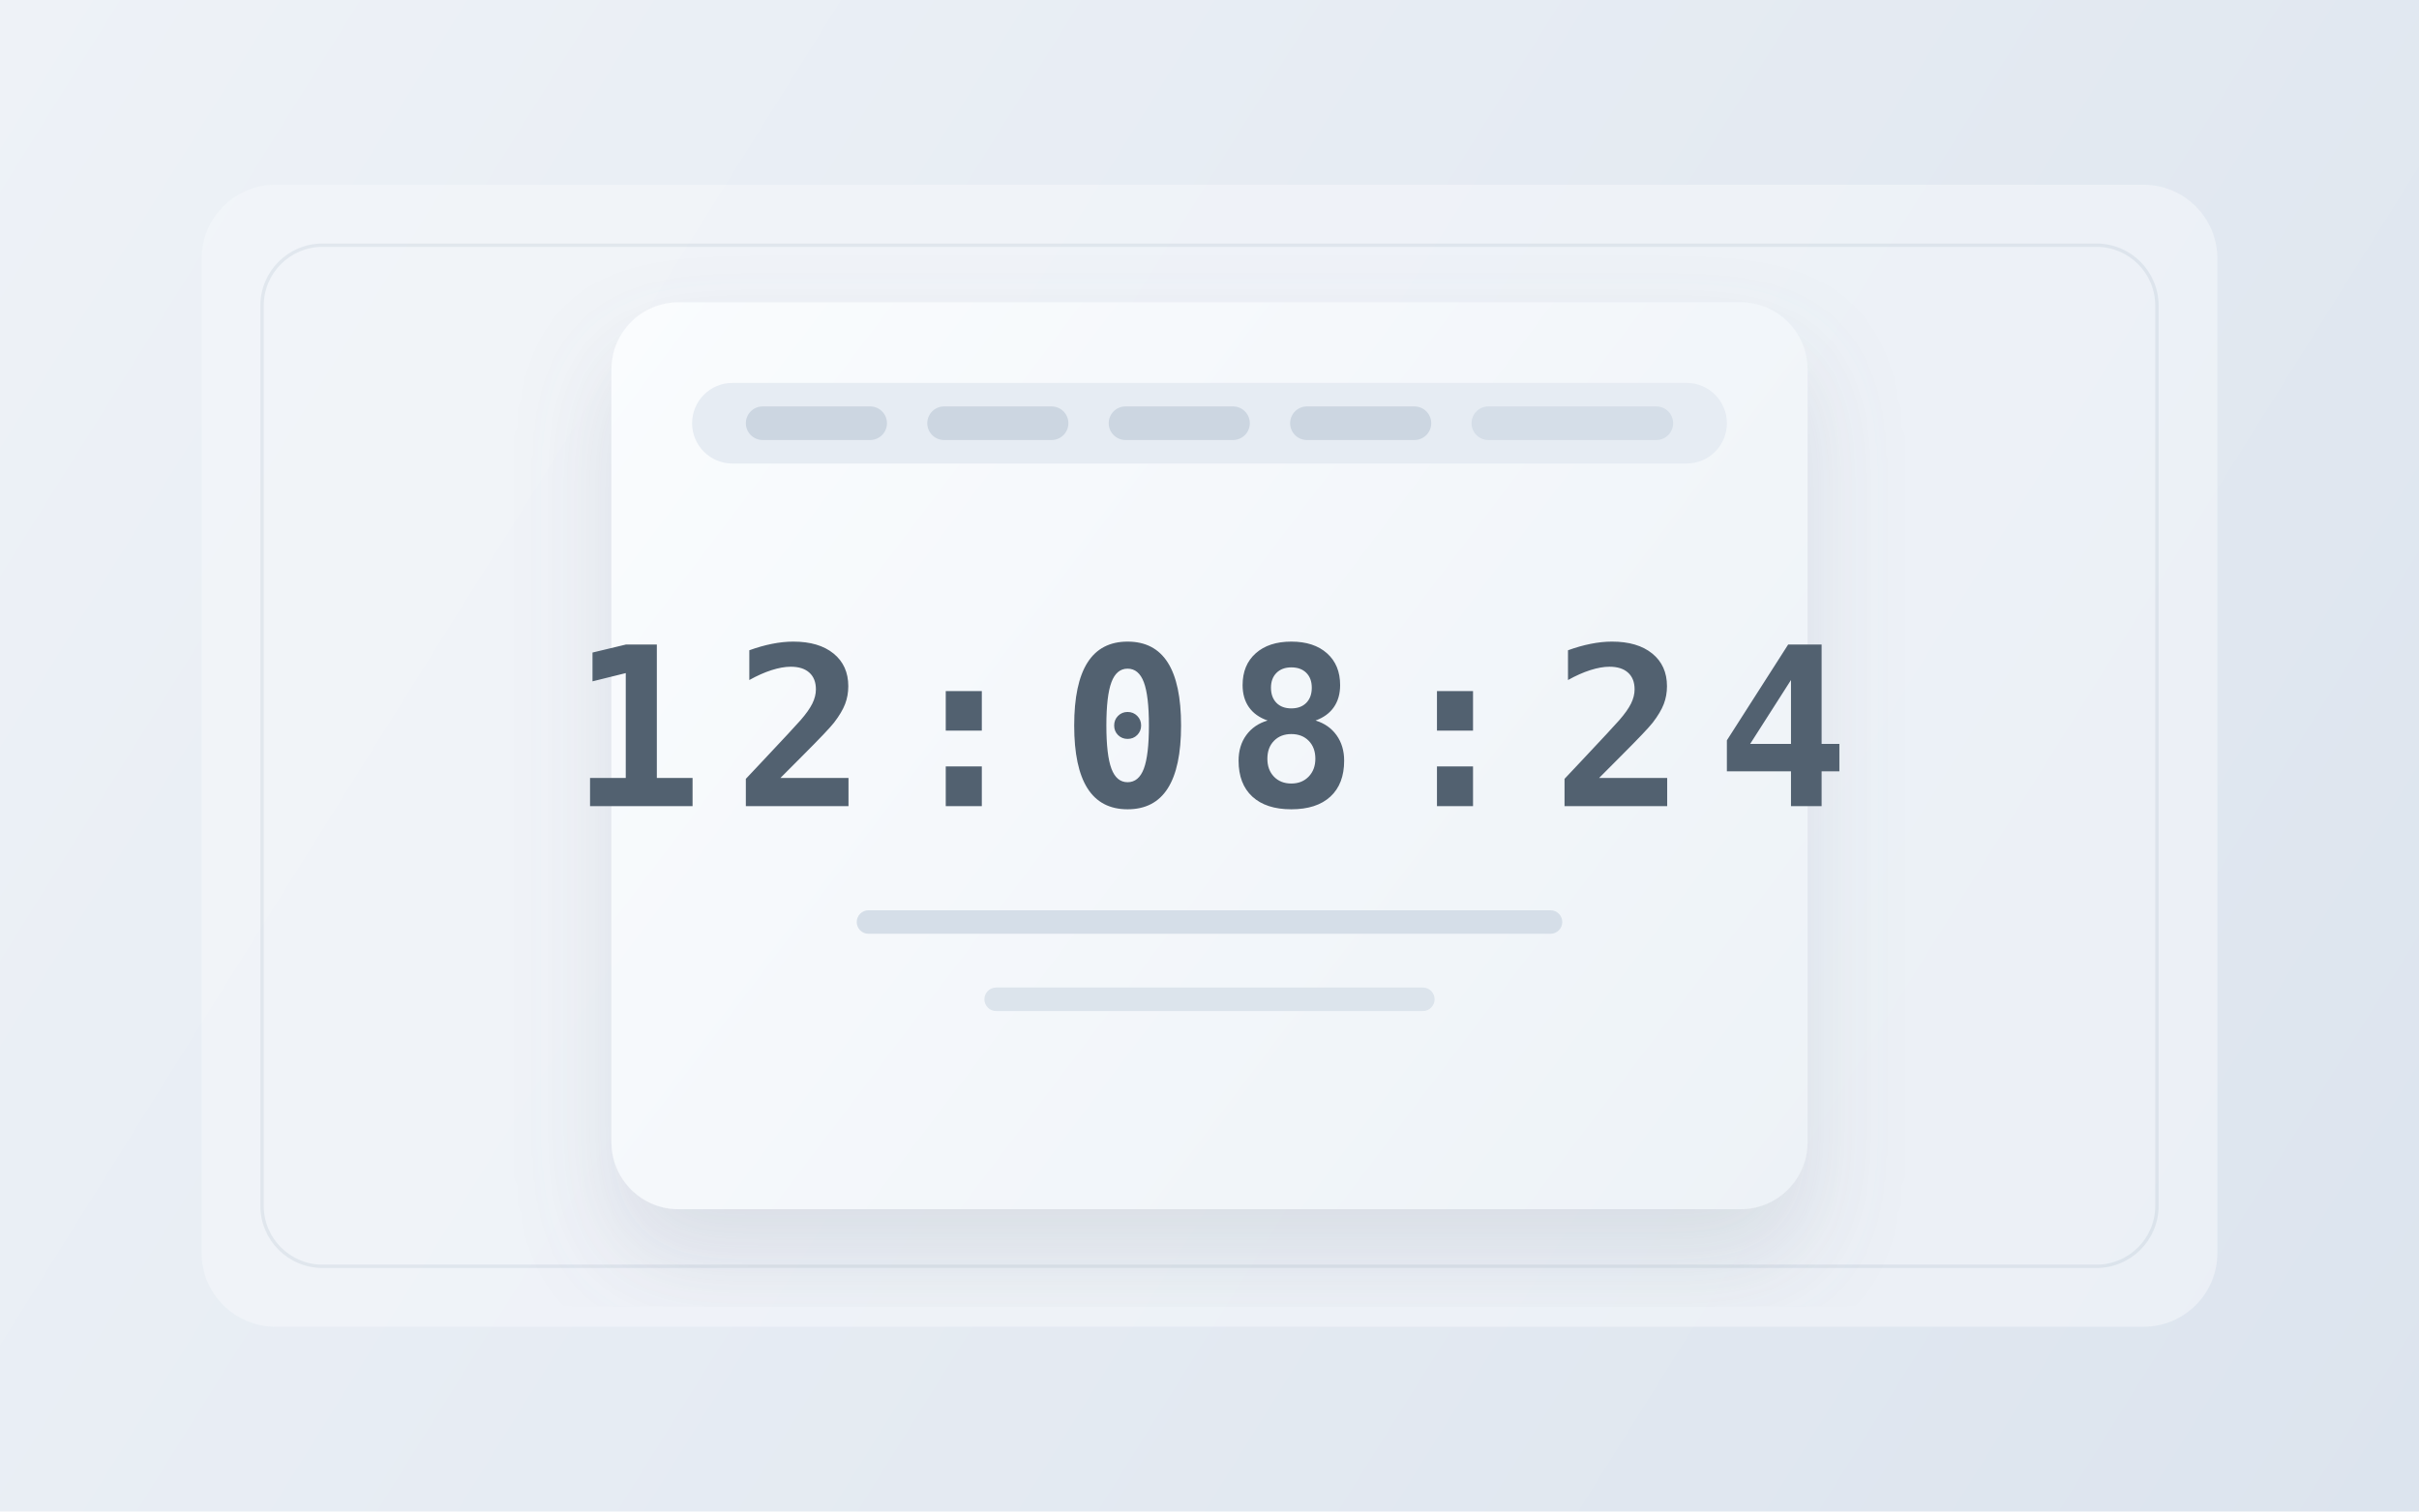
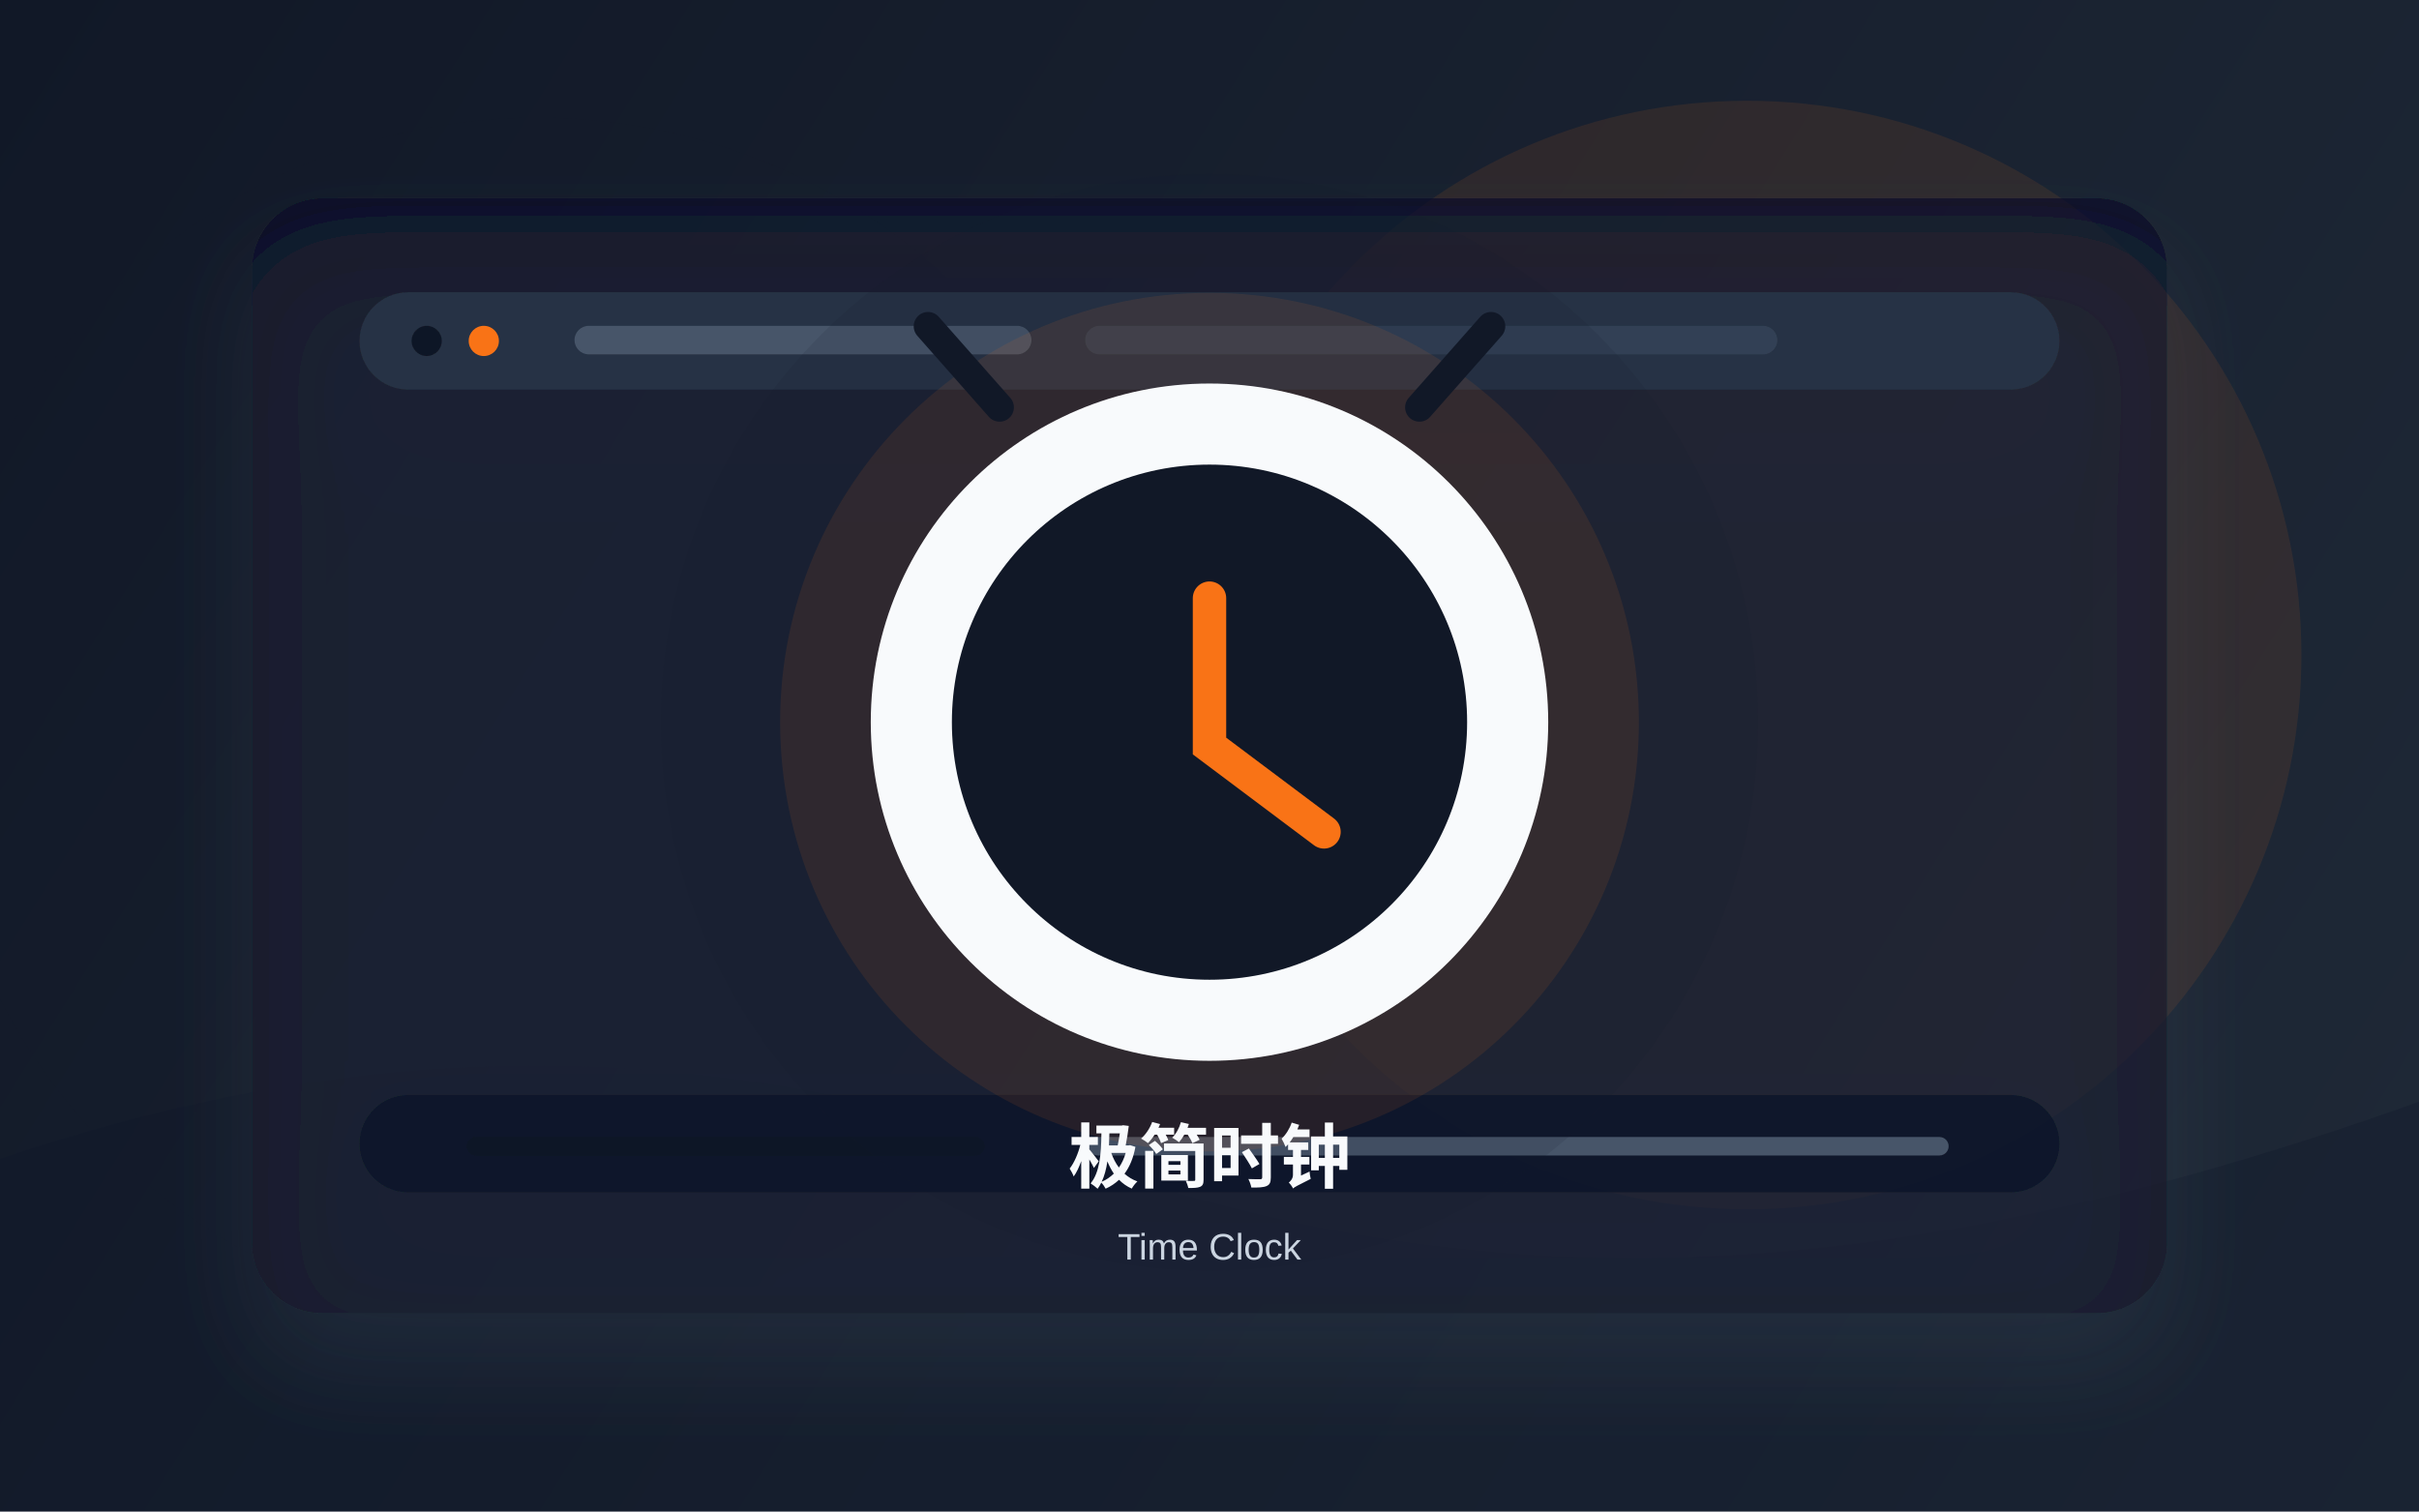
<svg xmlns="http://www.w3.org/2000/svg" width="1440" height="900" viewBox="0 0 1440 900" fill="none">
  <defs>
-     <linearGradient id="bg" x1="0" y1="0" x2="1440" y2="900" gradientUnits="userSpaceOnUse">
-       <stop stop-color="#EEF2F7" />
-       <stop offset="1" stop-color="#DCE4EE" />
+     <linearGradient id="bg-time-clock" x1="0" y1="0" x2="1440" y2="900" gradientUnits="userSpaceOnUse">
+       <stop stop-color="#F6F8FB" />
+       <stop offset="1" stop-color="#E2E8F0" />
    </linearGradient>
-     <linearGradient id="panel" x1="364" y1="180" x2="1076" y2="720" gradientUnits="userSpaceOnUse">
-       <stop stop-color="#FAFCFE" />
-       <stop offset="1" stop-color="#EDF2F7" />
+     <linearGradient id="panel-time-clock" x1="0" y1="0" x2="1440" y2="900" gradientUnits="userSpaceOnUse">
+       <stop stop-color="#111827" />
+       <stop offset="1" stop-color="#1F2937" />
    </linearGradient>
-     <filter id="shadow" x="290" y="122" width="860" height="656" filterUnits="userSpaceOnUse" color-interpolation-filters="sRGB">
-       <feDropShadow dx="0" dy="30" stdDeviation="28" flood-color="#7A8798" flood-opacity="0.18" />
+     <filter id="shadow-time-clock" x="-80" y="-80" width="1600" height="1060" filterUnits="userSpaceOnUse" color-interpolation-filters="sRGB">
+       <feDropShadow dx="0" dy="32" stdDeviation="30" flood-color="#64748B" flood-opacity="0.2" />
    </filter>
  </defs>
-   <rect width="1440" height="900" fill="url(#bg)" />
-   <g opacity="0.55">
-     <rect x="120" y="110" width="1200" height="680" rx="44" fill="#F5F8FB" />
-     <rect x="156" y="146" width="1128" height="608" rx="36" stroke="#D9E0E8" stroke-width="2" />
+   <rect width="1440" height="900" fill="url(#panel-time-clock)" />
+   <circle cx="320" cy="430" r="360" fill="#111827" opacity="0.12" />
+   <circle cx="1040" cy="390" r="330" fill="#F97316" opacity="0.1" />
+   <path d="M0 690C236 610 438 622 636 690C862 768 1094 780 1440 656V900H0V690Z" fill="#0F172A" opacity="0.34" />
+   <g filter="url(#shadow-time-clock)">
+     <rect x="150" y="118" width="1140" height="664" rx="42" fill="#111827" opacity="0.72" />
+     <rect x="214" y="174" width="1012" height="58" rx="29" fill="#263244" />
+     <circle cx="254" cy="203" r="9" fill="#111827" />
+     <circle cx="288" cy="203" r="9" fill="#F97316" />
+     <rect x="342" y="194" width="272" height="17" rx="8.5" fill="#475569" />
+     <rect x="646" y="194" width="412" height="17" rx="8.5" fill="#334155" />
+     <rect x="214" y="652" width="1012" height="58" rx="29" fill="#0F172A" opacity="0.84" />
+     <rect x="278" y="677" width="308" height="11" rx="5.5" fill="#111827" opacity="0.9" />
+     <rect x="648" y="677" width="512" height="11" rx="5.5" fill="#475569" />
  </g>
-   <g filter="url(#shadow)">
-     <rect x="364" y="180" width="712" height="540" rx="40" fill="url(#panel)" />
+   <g transform="translate(720 430) scale(1.42)">
+     <circle r="230" fill="#111827" opacity="0.12" />
+     <circle r="180" fill="#F97316" opacity="0.1" />
+     <g>
+       <circle r="142" fill="#F8FAFC" />
+       <circle r="108" fill="#111827" />
+       <path d="M0-52v62l48 36" stroke="#F97316" stroke-width="14" stroke-linecap="round" />
+       <path d="M-88-132l-30-34M88-132l30-34" stroke="#111827" stroke-width="12" stroke-linecap="round" />
+     </g>
  </g>
-   <rect x="412" y="228" width="616" height="48" rx="24" fill="#E6ECF3" />
-   <rect x="444" y="242" width="84" height="20" rx="10" fill="#CCD6E1" />
-   <rect x="552" y="242" width="84" height="20" rx="10" fill="#CCD6E1" />
-   <rect x="660" y="242" width="84" height="20" rx="10" fill="#CCD6E1" />
-   <rect x="768" y="242" width="84" height="20" rx="10" fill="#CCD6E1" />
-   <rect x="876" y="242" width="120" height="20" rx="10" fill="#D5DEE8" />
-   <text x="720" y="480" text-anchor="middle" fill="#526170" font-family="SFMono-Regular, 'JetBrains Mono', monospace" font-size="132" font-weight="700" letter-spacing="18">12:08:24</text>
-   <rect x="510" y="542" width="420" height="14" rx="7" fill="#D5DEE8" />
-   <rect x="586" y="588" width="268" height="14" rx="7" fill="#DCE4EC" />
+   <text x="720" y="704" text-anchor="middle" fill="#F8FAFC" font-family="Arial, 'Microsoft YaHei', sans-serif" font-size="42" font-weight="700">极简时钟</text>
+   <text x="720" y="750" text-anchor="middle" fill="#CBD5E1" font-family="Arial, 'Microsoft YaHei', sans-serif" font-size="22">Time Clock</text>
</svg>
